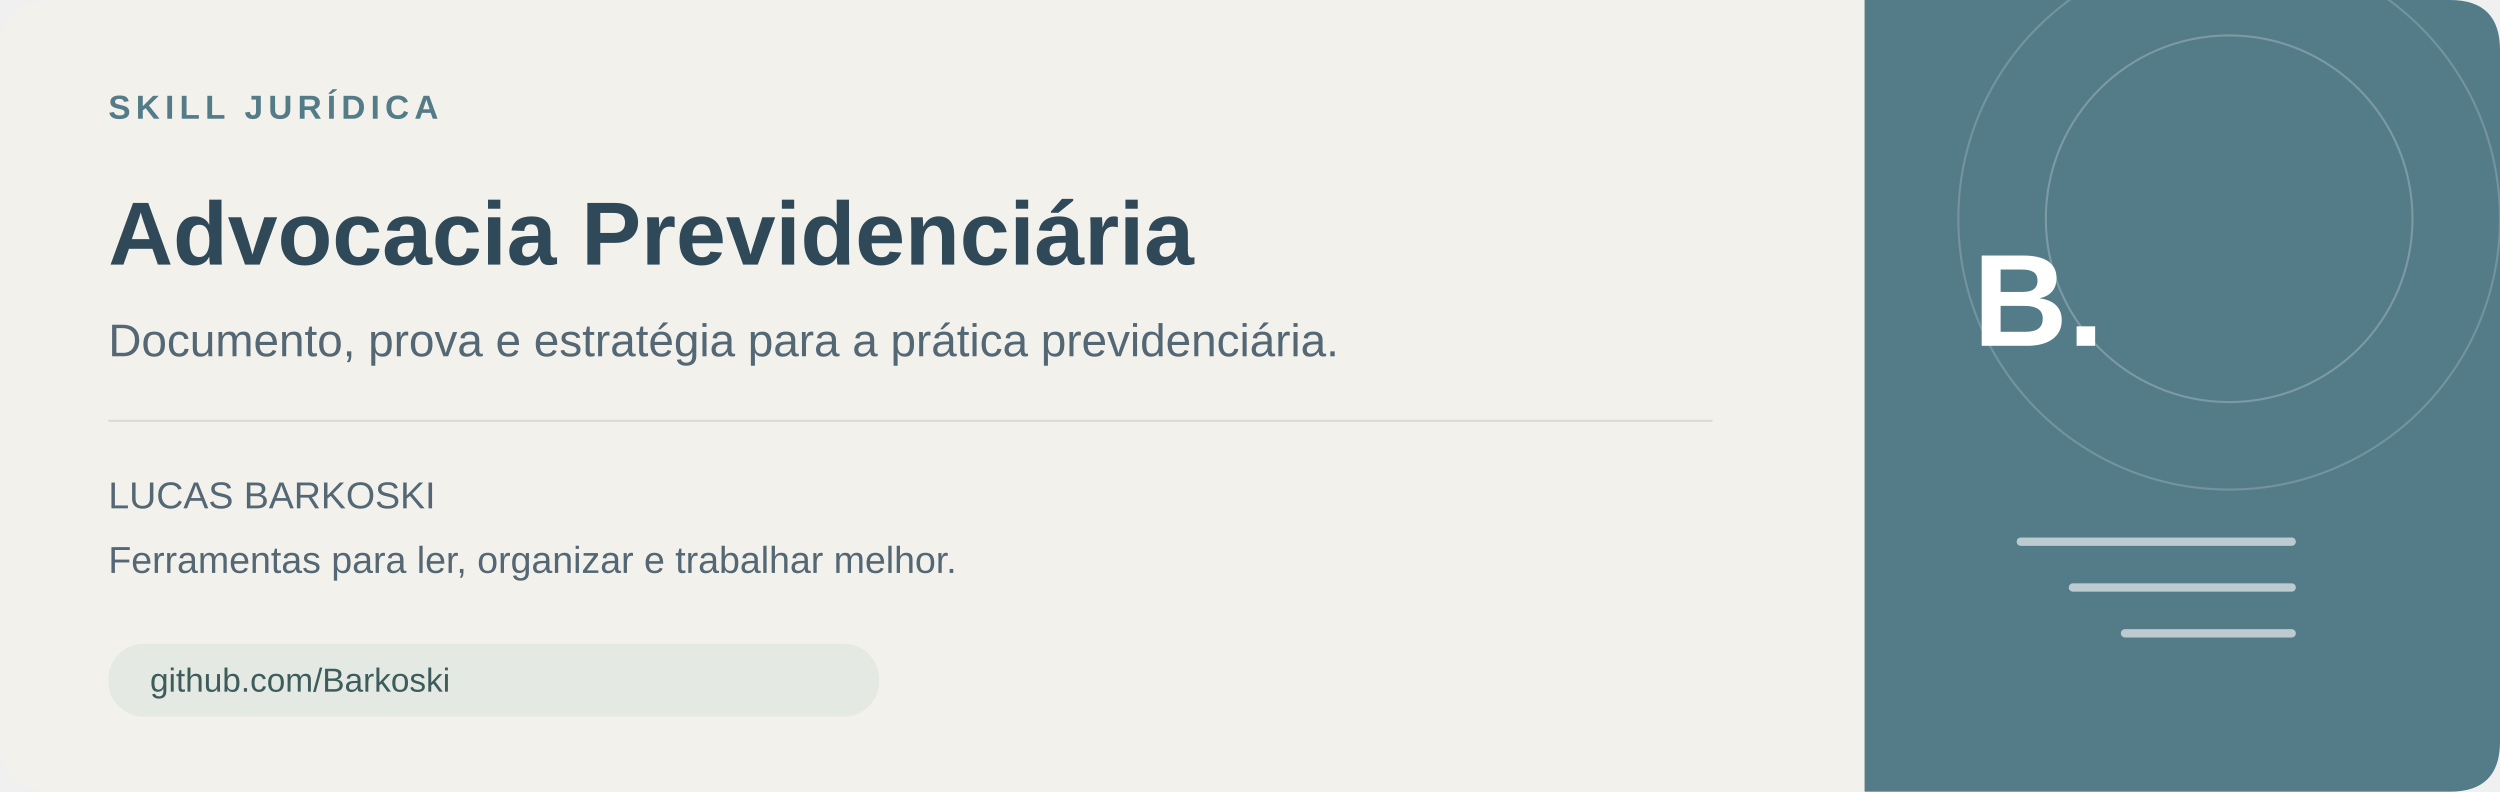
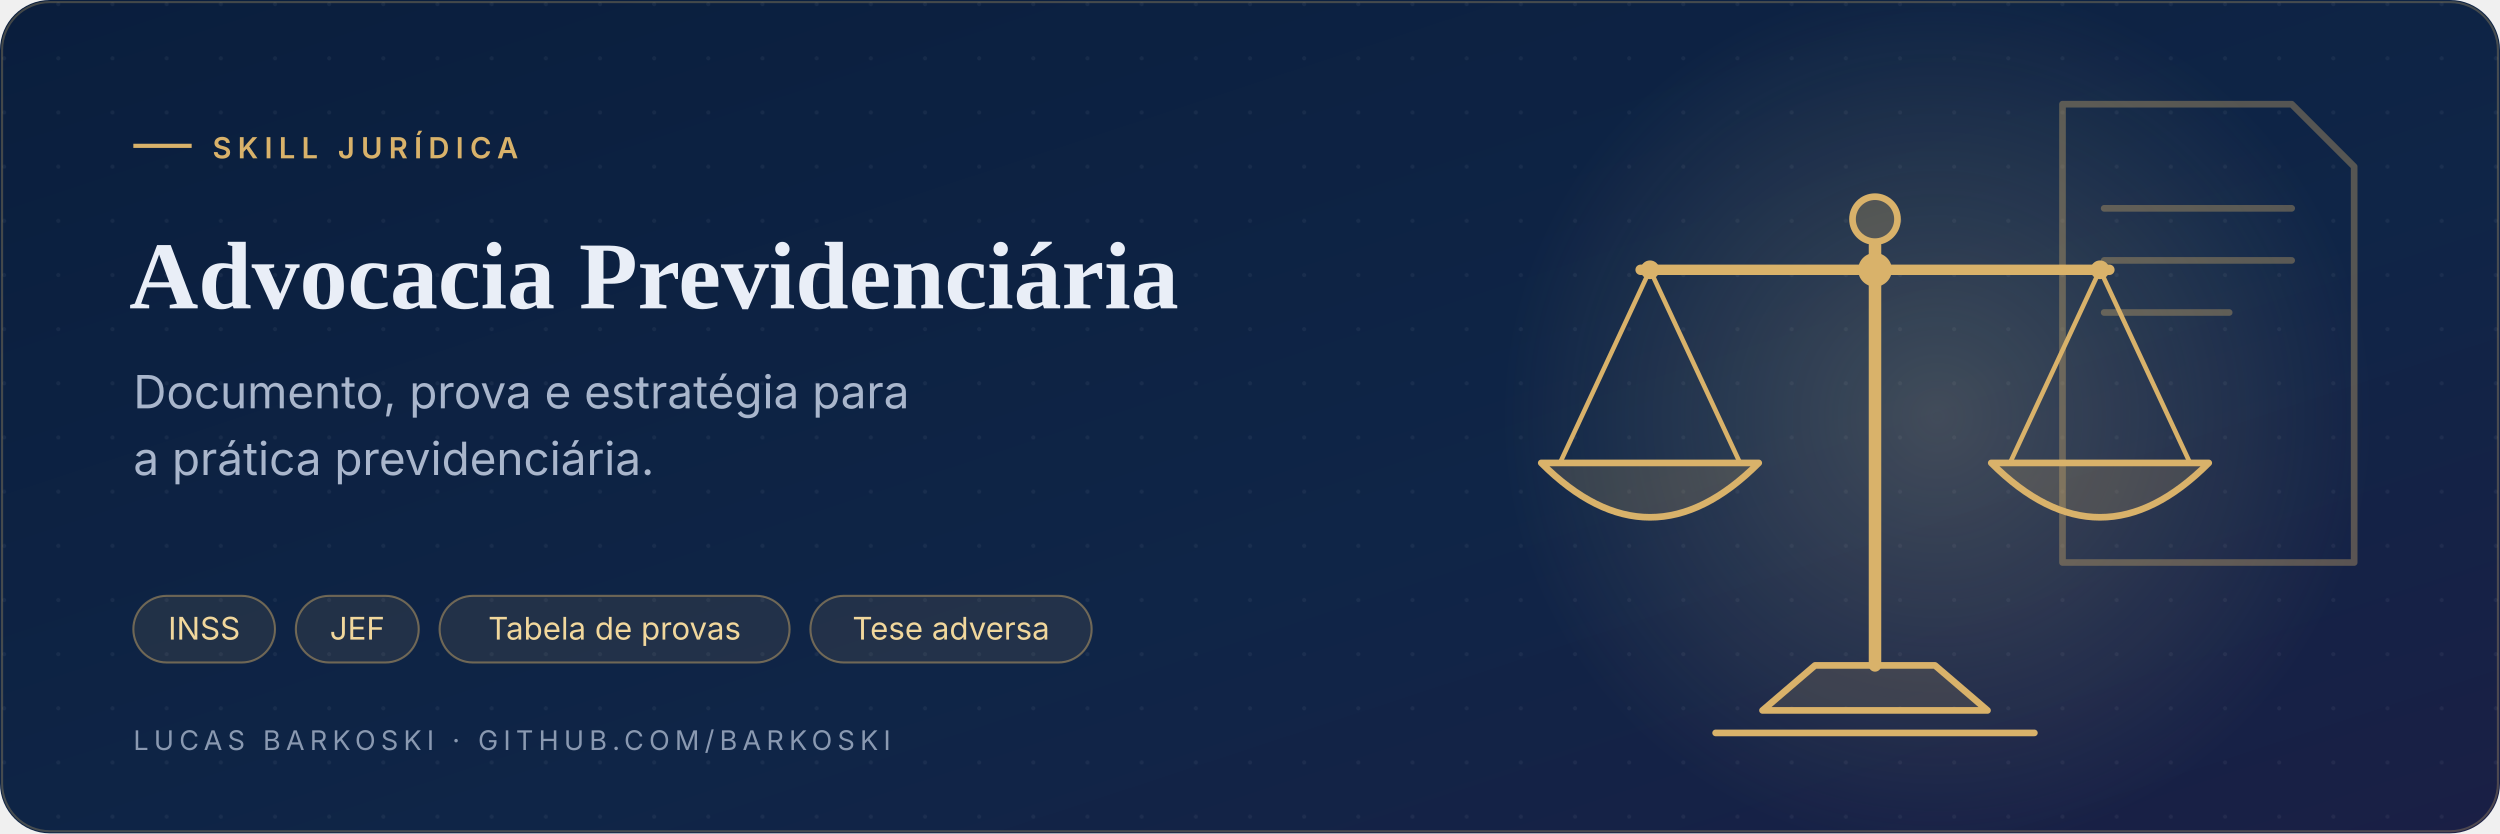
- <svg xmlns="http://www.w3.org/2000/svg" width="1200" height="380" viewBox="0 0 1200 380" role="img" aria-label="Advocacia Previdenciária: Documento, prova e estratégia para a prática previdenciária.">
-   <rect width="1200" height="380" rx="24" fill="#f3f1eb" />
-   <path d="M895 0H1176Q1200 0 1200 24V356Q1200 380 1176 380H895Z" fill="#547c88" />
-   <circle cx="1070" cy="105" r="130" fill="none" stroke="#fff" stroke-opacity=".18" />
-   <circle cx="1070" cy="105" r="88" fill="none" stroke="#fff" stroke-opacity=".23" />
-   <path d="M970 260h130m-105 22h105m-80 22h80" stroke="#fff" stroke-opacity=".6" stroke-width="4" stroke-linecap="round" />
-   <g font-family="Segoe UI,Arial,sans-serif">
-     <text x="52" y="57" font-size="16" letter-spacing="2.5" font-weight="600" fill="#547c88">SKILL JURÍDICA</text>
-     <text x="52" y="127" font-size="43" font-weight="700" fill="#304959">Advocacia Previdenciária</text>
-     <text x="52" y="171" font-size="22" fill="#536775">Documento, prova e estratégia para a prática previdenciária.</text>
-     <path d="M52 202h770" stroke="#d6dbd5" />
-     <text x="52" y="244" font-size="18" fill="#536775">LUCAS BARKOSKI</text>
-     <text x="52" y="275" font-size="18" fill="#536775">Ferramentas para ler, organizar e trabalhar melhor.</text>
-     <rect x="52" y="309" width="370" height="35" rx="17" fill="#e4e9e3" />
-     <text x="72" y="332" font-size="16" fill="#3e5c5c">github.com/Barkoski</text>
-     <text x="947" y="166" font-size="63" font-weight="600" fill="#fff">B.</text>
+ <svg xmlns="http://www.w3.org/2000/svg" width="1200" height="400" viewBox="0 0 1200 400" role="img" aria-label="Advocacia Previdenciária: Documento, prova e estratégia para a prática previdenciária.">
+   <defs>
+     <linearGradient id="bg" x1="0" y1="0" x2="1" y2="1">
+       <stop offset="0" stop-color="#0a1e3d" />
+       <stop offset=".6" stop-color="#0f2547" />
+       <stop offset="1" stop-color="#1a1f45" />
+     </linearGradient>
+     <radialGradient id="glow" cx=".5" cy=".5" r=".5">
+       <stop offset="0" stop-color="#f1d79c" stop-opacity=".22" />
+       <stop offset="1" stop-color="#f1d79c" stop-opacity="0" />
+     </radialGradient>
+     <pattern id="dots" width="26" height="26" patternUnits="userSpaceOnUse">
+       <circle cx="2" cy="2" r="1" fill="#ffffff" fill-opacity=".05" />
+     </pattern>
+     <style>
+  .serif{font-family:Georgia,'Times New Roman',serif}.sans{font-family:'Segoe UI',Inter,Arial,sans-serif}.mono{font-family:Consolas,'Cascadia Code',monospace}
+  @keyframes swing{0%,100%{transform:rotate(-3deg)}50%{transform:rotate(3deg)}}.beam{animation:swing 7s ease-in-out infinite}
+  @keyframes dash{to{stroke-dashoffset:-24}}.flow{animation:dash 1.4s linear infinite}
+  @keyframes blink{0%,49%{opacity:1}50%,100%{opacity:0}}.cur{animation:blink 1.1s steps(1) infinite}
+ </style>
+   </defs>
+   <rect width="1200" height="400" rx="24" fill="url(#bg)" />
+   <rect width="1200" height="400" rx="24" fill="url(#dots)" />
+   <rect x="1" y="1" width="1198" height="398" rx="23" fill="none" stroke="#d9b26a" stroke-opacity=".28" />
+   <circle cx="930" cy="200" r="210" fill="url(#glow)" />
+   <g opacity=".35">
+     <g fill="none" stroke="#d9b26a" stroke-width="3.2" stroke-linecap="round" stroke-linejoin="round">
+       <path d="M990 50h110l30 30v190h-140z" />
+       <path d="M1010 100h90M1010 125h90M1010 150h60" />
+     </g>
  </g>
+   <g fill="none" stroke="#d9b26a" stroke-width="3.2" stroke-linecap="round" stroke-linejoin="round">
+     <path d="M823.5 351.8H976.5" />
+     <path d="M846.0 341.0L871.2 319.4H928.8L954.0 341.0Z" fill="#d9b26a" fill-opacity=".14" />
+     <path d="M900.0 319.4V117.8" stroke-width="6" />
+     <circle cx="900.0" cy="105.2" r="10.8" fill="#d9b26a" fill-opacity=".25" />
+     <g class="beam" style="transform-origin:900.0px 129.5px">
+       <path d="M787.5 129.5H1012.5" stroke-width="5" />
+       <path d="M792.0 129.5L748.8 222.2M792.0 129.5L835.2 222.2" stroke-width="2.2" />
+       <circle cx="792.0" cy="129.5" r="4.5" fill="#d9b26a" stroke="none" />
+       <path d="M739.8 222.2H844.2Q792.0 274.4 739.8 222.2Z" fill="#d9b26a" fill-opacity=".18" />
+       <path d="M1008.0 129.5L964.8 222.2M1008.0 129.5L1051.2 222.2" stroke-width="2.2" />
+       <circle cx="1008.0" cy="129.5" r="4.5" fill="#d9b26a" stroke="none" />
+       <path d="M955.8 222.2H1060.2Q1008.0 274.4 955.8 222.2Z" fill="#d9b26a" fill-opacity=".18" />
+       <circle cx="900.0" cy="129.5" r="8.1" fill="#d9b26a" stroke="none" />
+     </g>
+   </g>
+   <g class="sans">
+     <path d="M64 70h28" stroke="#d9b26a" stroke-width="2" />
+     <text x="102" y="76" font-size="14" font-weight="600" letter-spacing="3" fill="#d9b26a">SKILL JURÍDICA</text>
+   </g>
+   <text x="62" y="148" class="serif" font-size="46" font-weight="700" fill="#e9eef7">Advocacia Previdenciária</text>
+   <g class="sans" font-size="22" fill="#a9b6cc">
+     <text x="64" y="196">Documento, prova e estratégia para</text>
+     <text x="64" y="228">a prática previdenciária.</text>
+   </g>
+   <g class="sans">
+     <rect x="64" y="286" width="68" height="32" rx="16" fill="#d9b26a" fill-opacity=".10" stroke="#d9b26a" stroke-opacity=".45" />
+     <text x="98" y="307" font-size="15" fill="#f1d79c" text-anchor="middle">INSS</text>
+     <rect x="142" y="286" width="59" height="32" rx="16" fill="#d9b26a" fill-opacity=".10" stroke="#d9b26a" stroke-opacity=".45" />
+     <text x="171.5" y="307" font-size="15" fill="#f1d79c" text-anchor="middle">JEF</text>
+     <rect x="211" y="286" width="168" height="32" rx="16" fill="#d9b26a" fill-opacity=".10" stroke="#d9b26a" stroke-opacity=".45" />
+     <text x="295" y="307" font-size="15" fill="#f1d79c" text-anchor="middle">Tabela de provas</text>
+     <rect x="389" y="286" width="135" height="32" rx="16" fill="#d9b26a" fill-opacity=".10" stroke="#d9b26a" stroke-opacity=".45" />
+     <text x="456.5" y="307" font-size="15" fill="#f1d79c" text-anchor="middle">Tese adversa</text>
+   </g>
+   <text x="64" y="360" class="sans" font-size="13" letter-spacing="2.5" fill="#a9b6cc" fill-opacity=".8">LUCAS BARKOSKI  ·  GITHUB.COM/BARKOSKI</text>
</svg>
